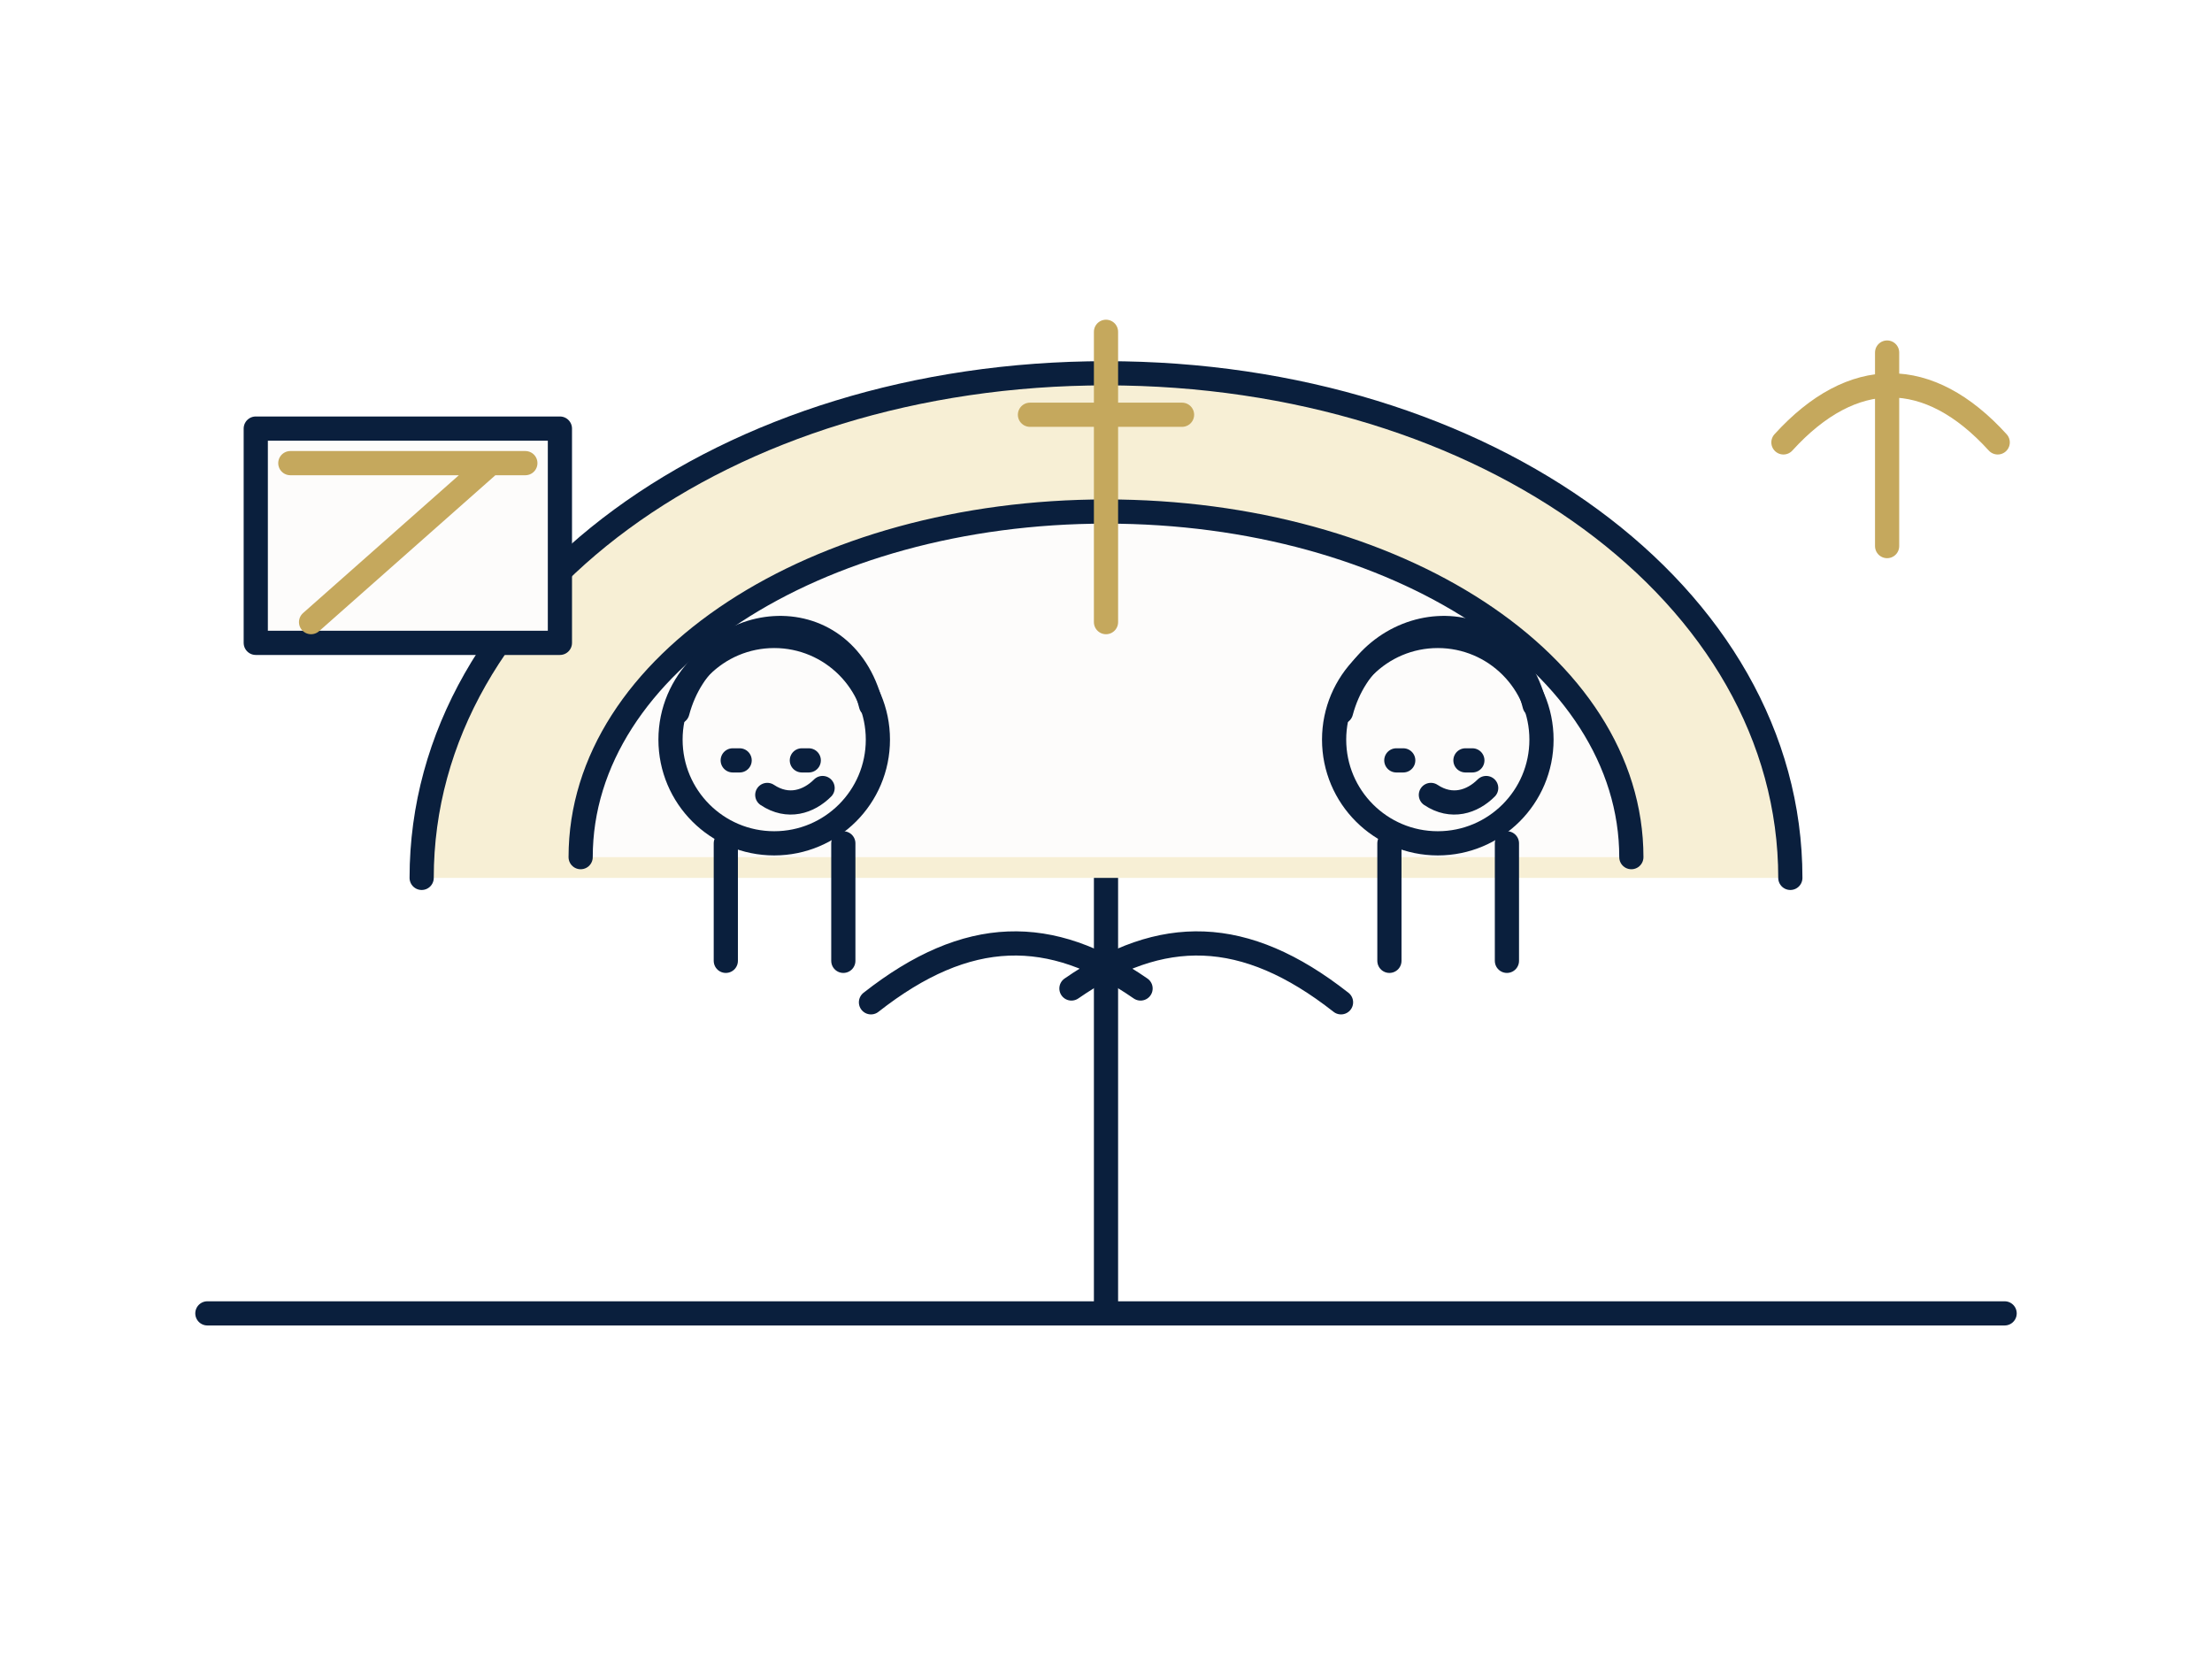
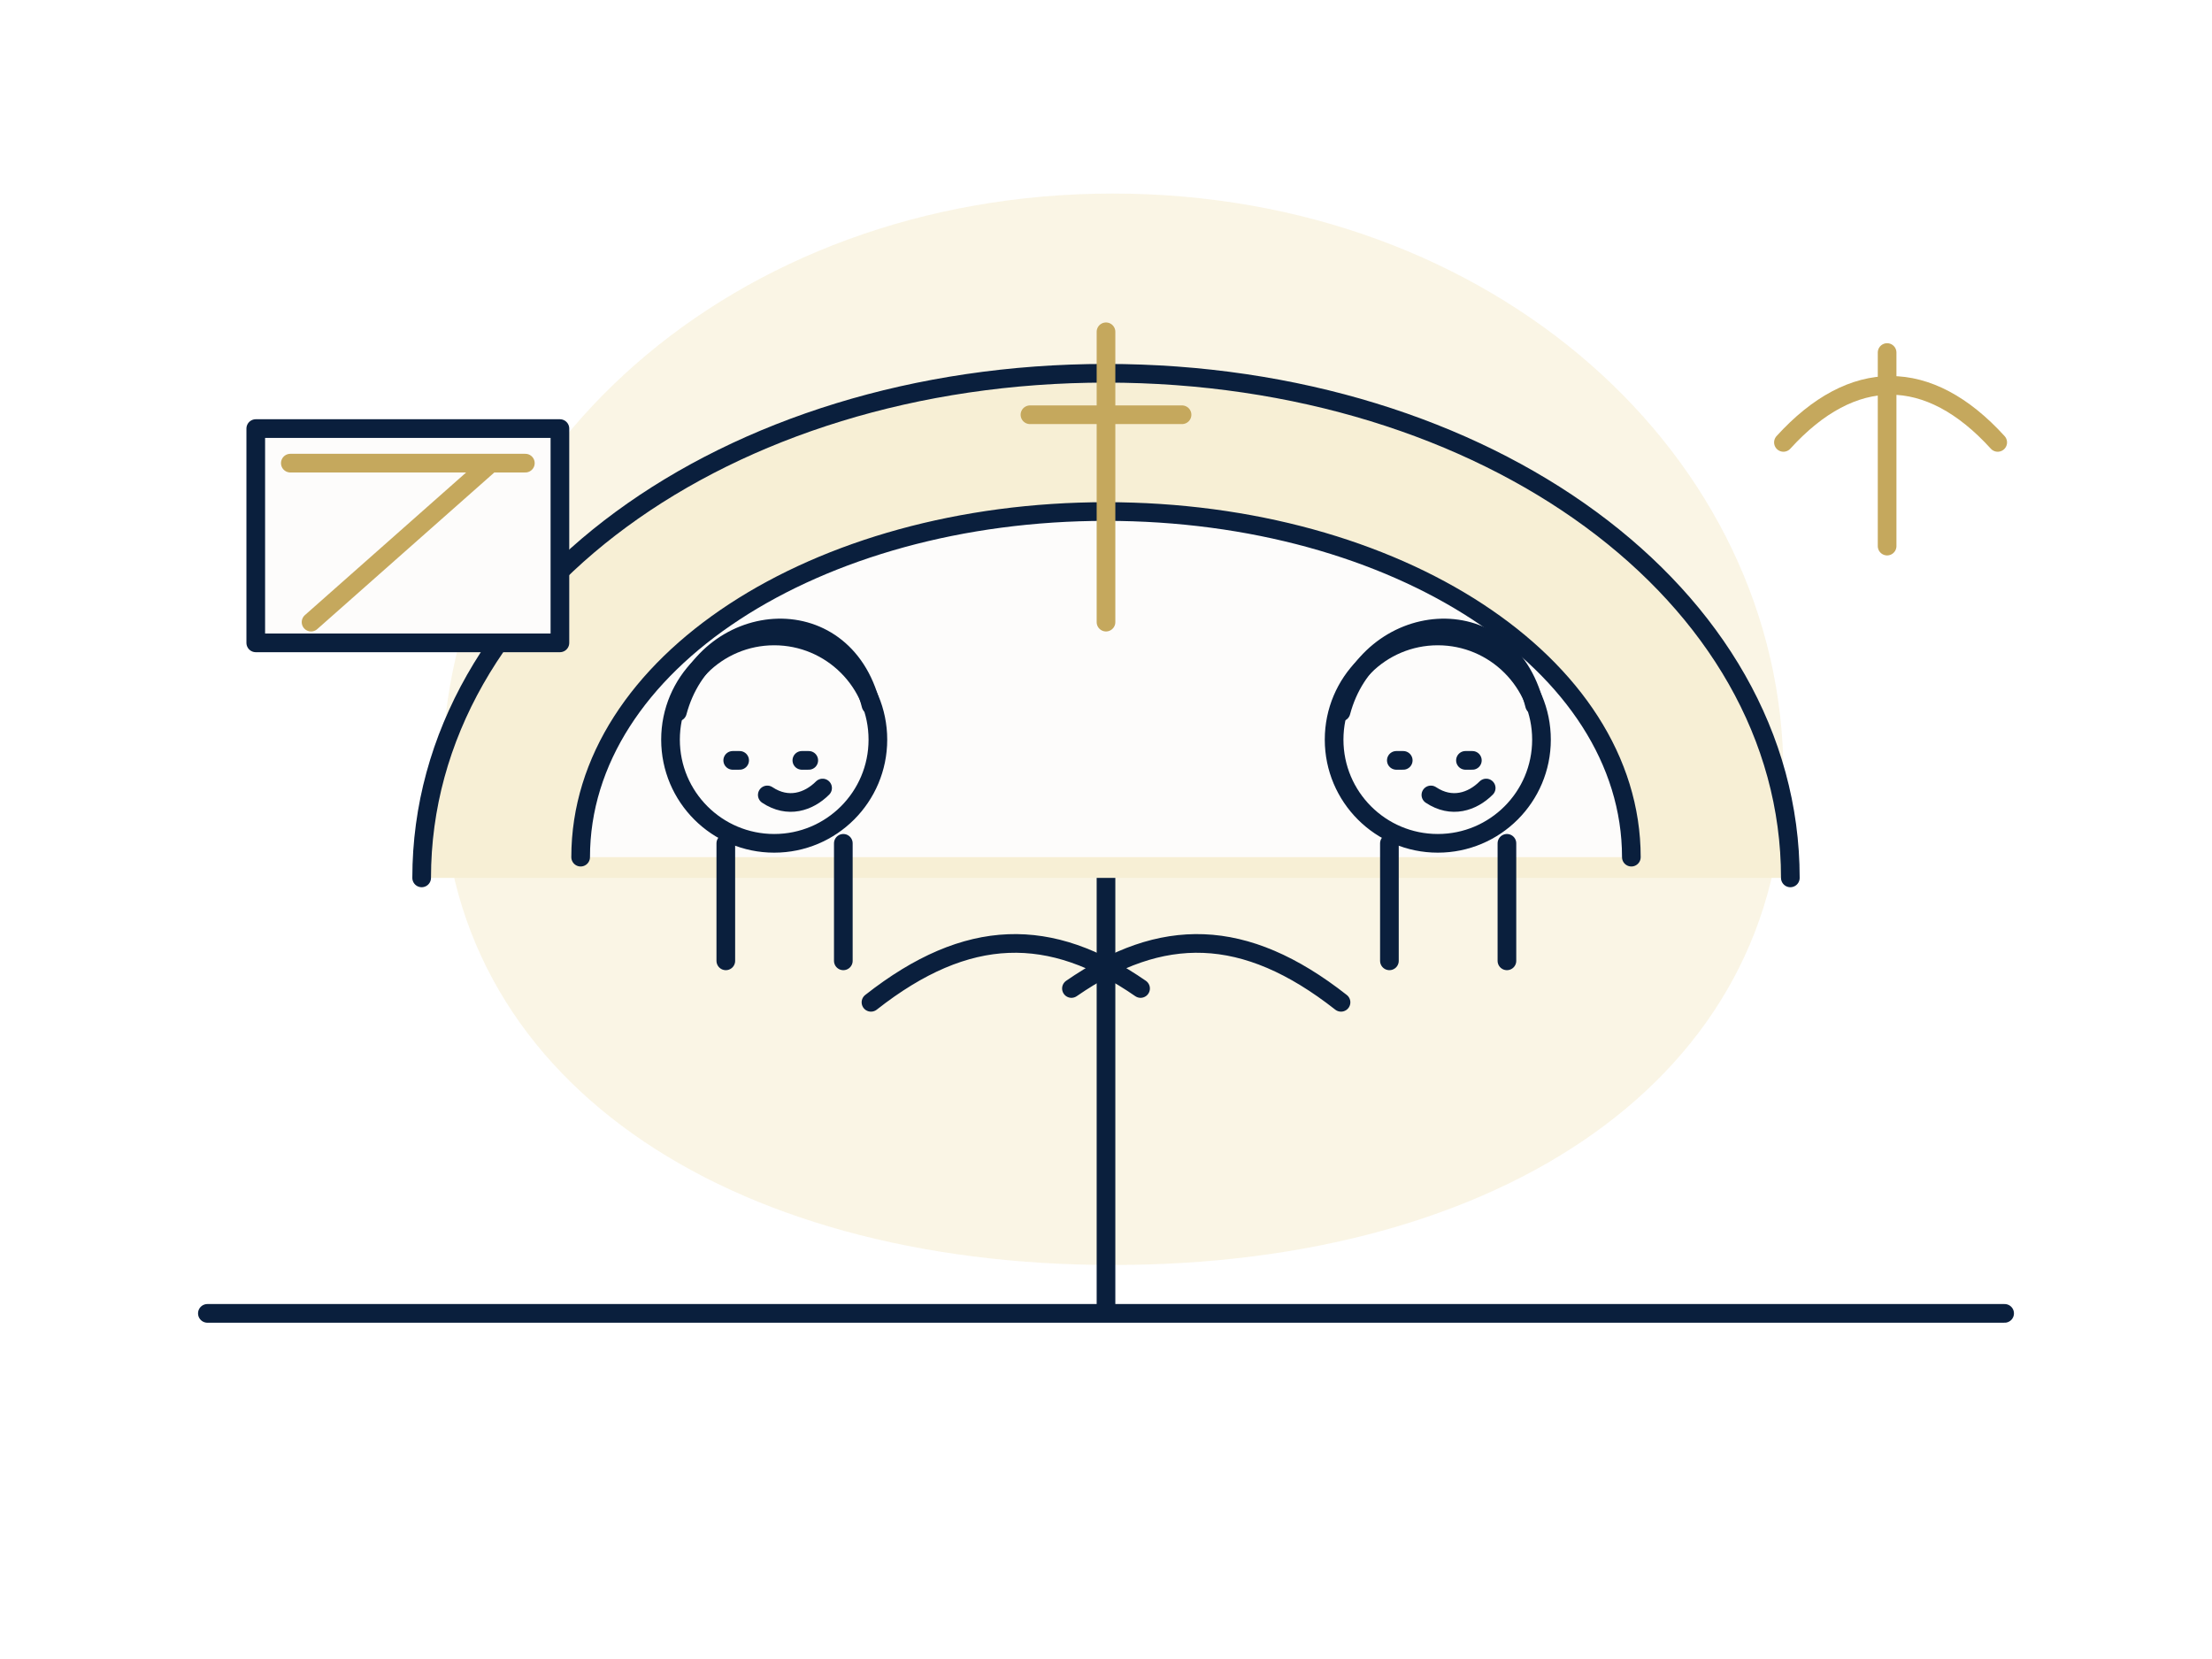
<svg xmlns="http://www.w3.org/2000/svg" viewBox="0 0 320 240" fill="none">
-   <g stroke="#0A1F3D" stroke-width="3.5" stroke-linecap="round" stroke-linejoin="round">
+   <path d="M161 28c55 0 97 38 97 84 0 44-41 71-97 71S64 156 64 112c0-46 42-84 97-84z" fill="#F7EFD5" opacity=".62" />
+   <g stroke="#0A1F3D" stroke-width="2.7" stroke-linecap="round" stroke-linejoin="round">
    <path d="M30 190h260m-130-63v63" />
    <path d="M61 127c0-41 44-73 99-73s99 32 99 73" fill="#F7EFD5" />
    <path d="M84 124c0-28 34-50 76-50s76 22 76 50" fill="#FDFCFB" />
    <path d="M160 74V48m-11 12h22m-11 14v16" stroke="#C5A85D" />
    <circle cx="112" cy="107" r="15" fill="#FDFCFB" />
    <path d="M98 103c4-15 24-17 28-1m-20 8h1m9 0h1m-6 5c3 2 6 1 8-1m-14 25v-17m17 17v-17" />
    <circle cx="208" cy="107" r="15" fill="#FDFCFB" />
    <path d="M194 103c4-15 24-17 28-1m-20 8h1m9 0h1m-6 5c3 2 6 1 8-1m-14 25v-17m17 17v-17" />
    <path d="M126 145c14-11 26-11 39-2m29 2c-14-11-26-11-39-2" />
    <path d="M37 62h44v31H37z" fill="#FDFCFB" />
    <path d="M42 67h34m-31 23 26-23" stroke="#C5A85D" />
    <path d="M258 64c10-11 21-11 31 0m-16-13v28" stroke="#C5A85D" />
  </g>
</svg>
